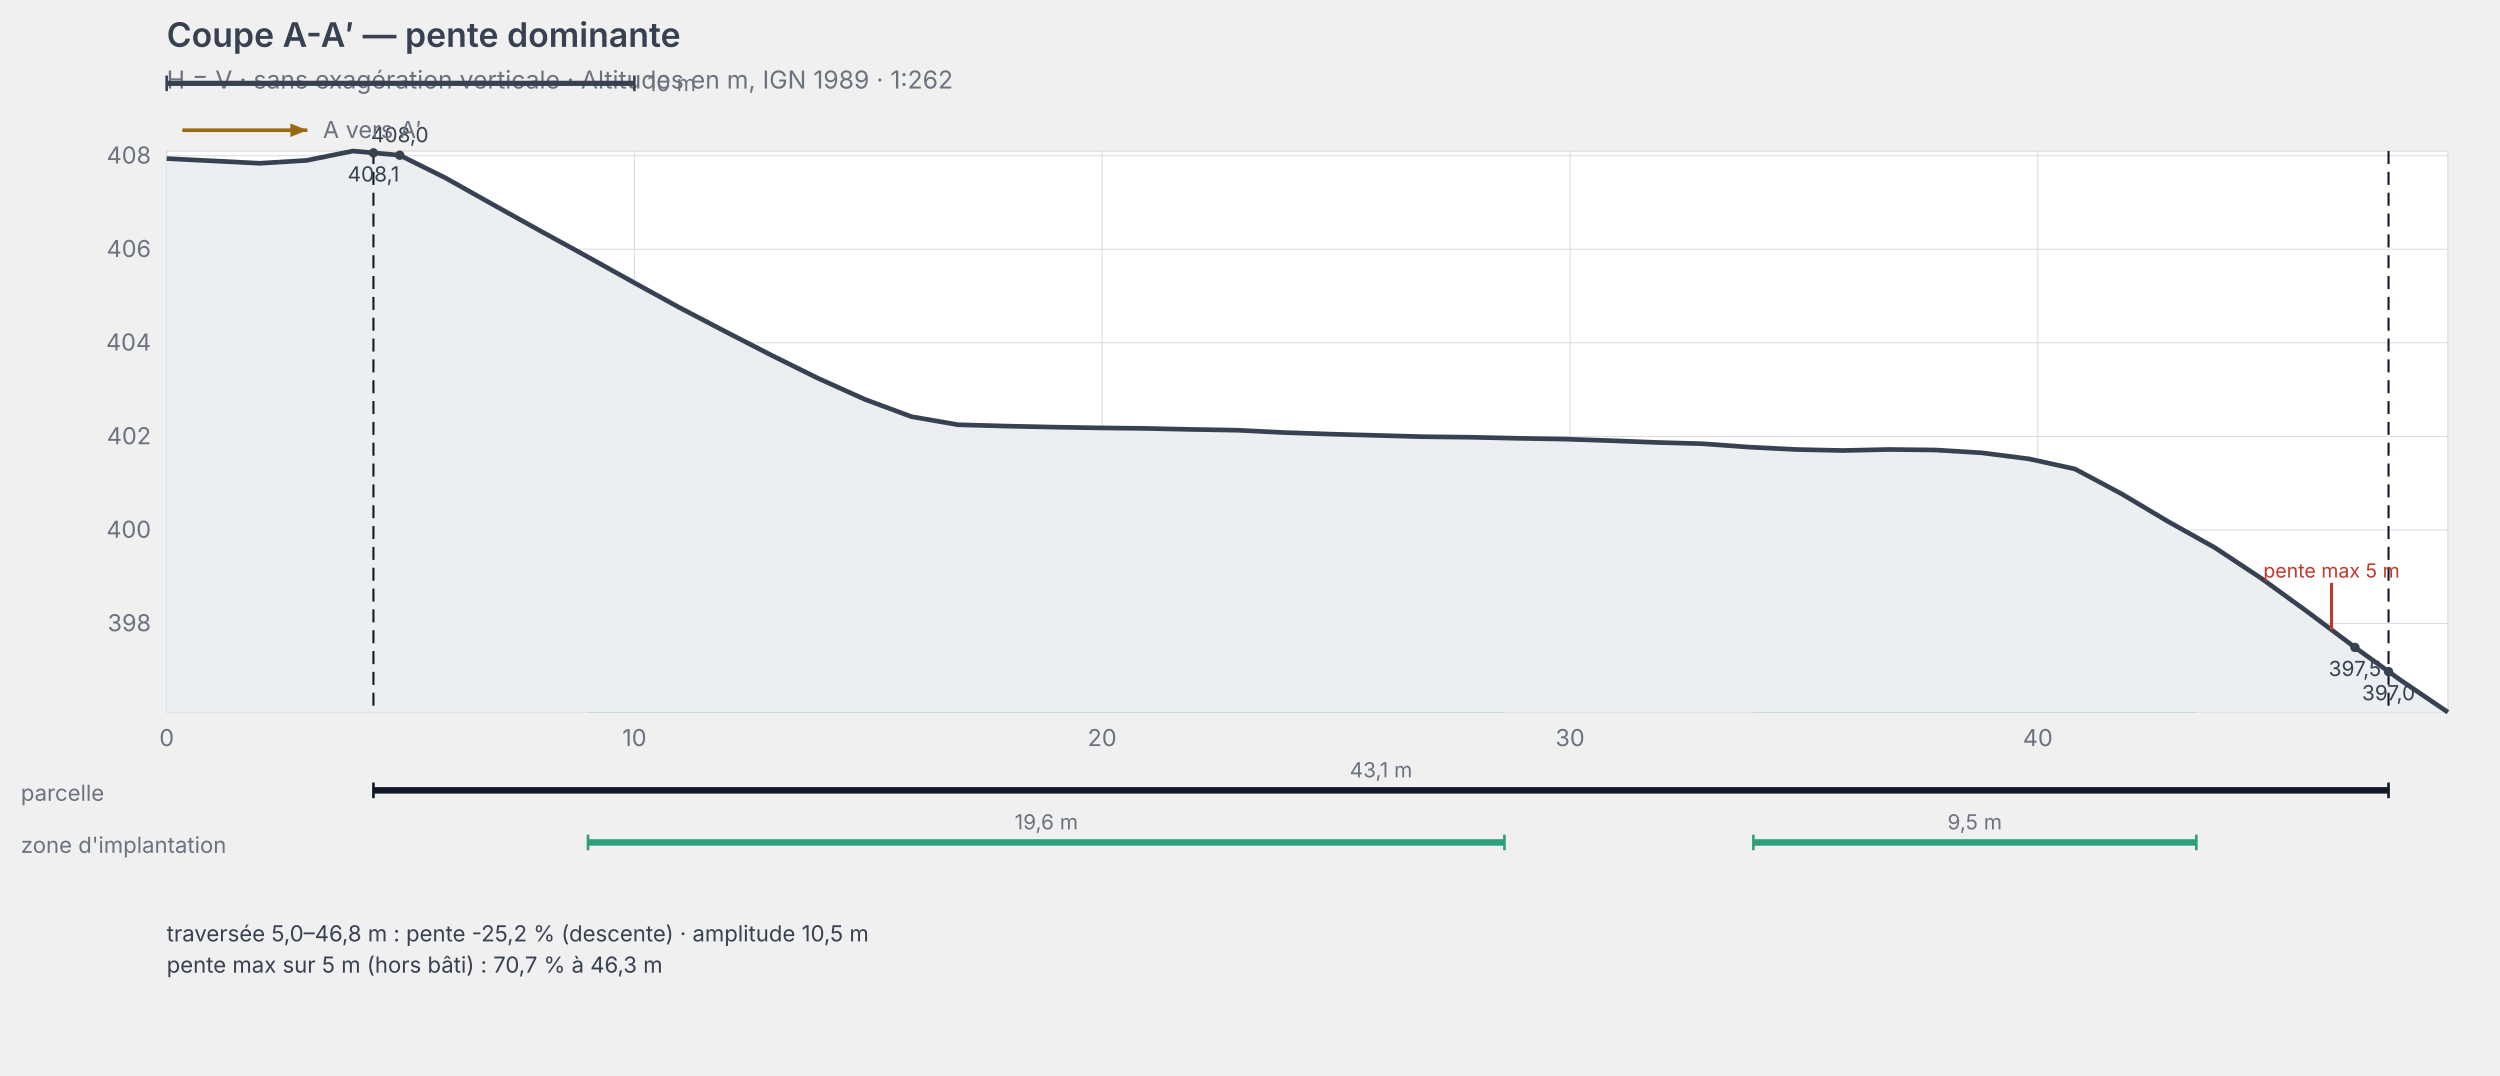
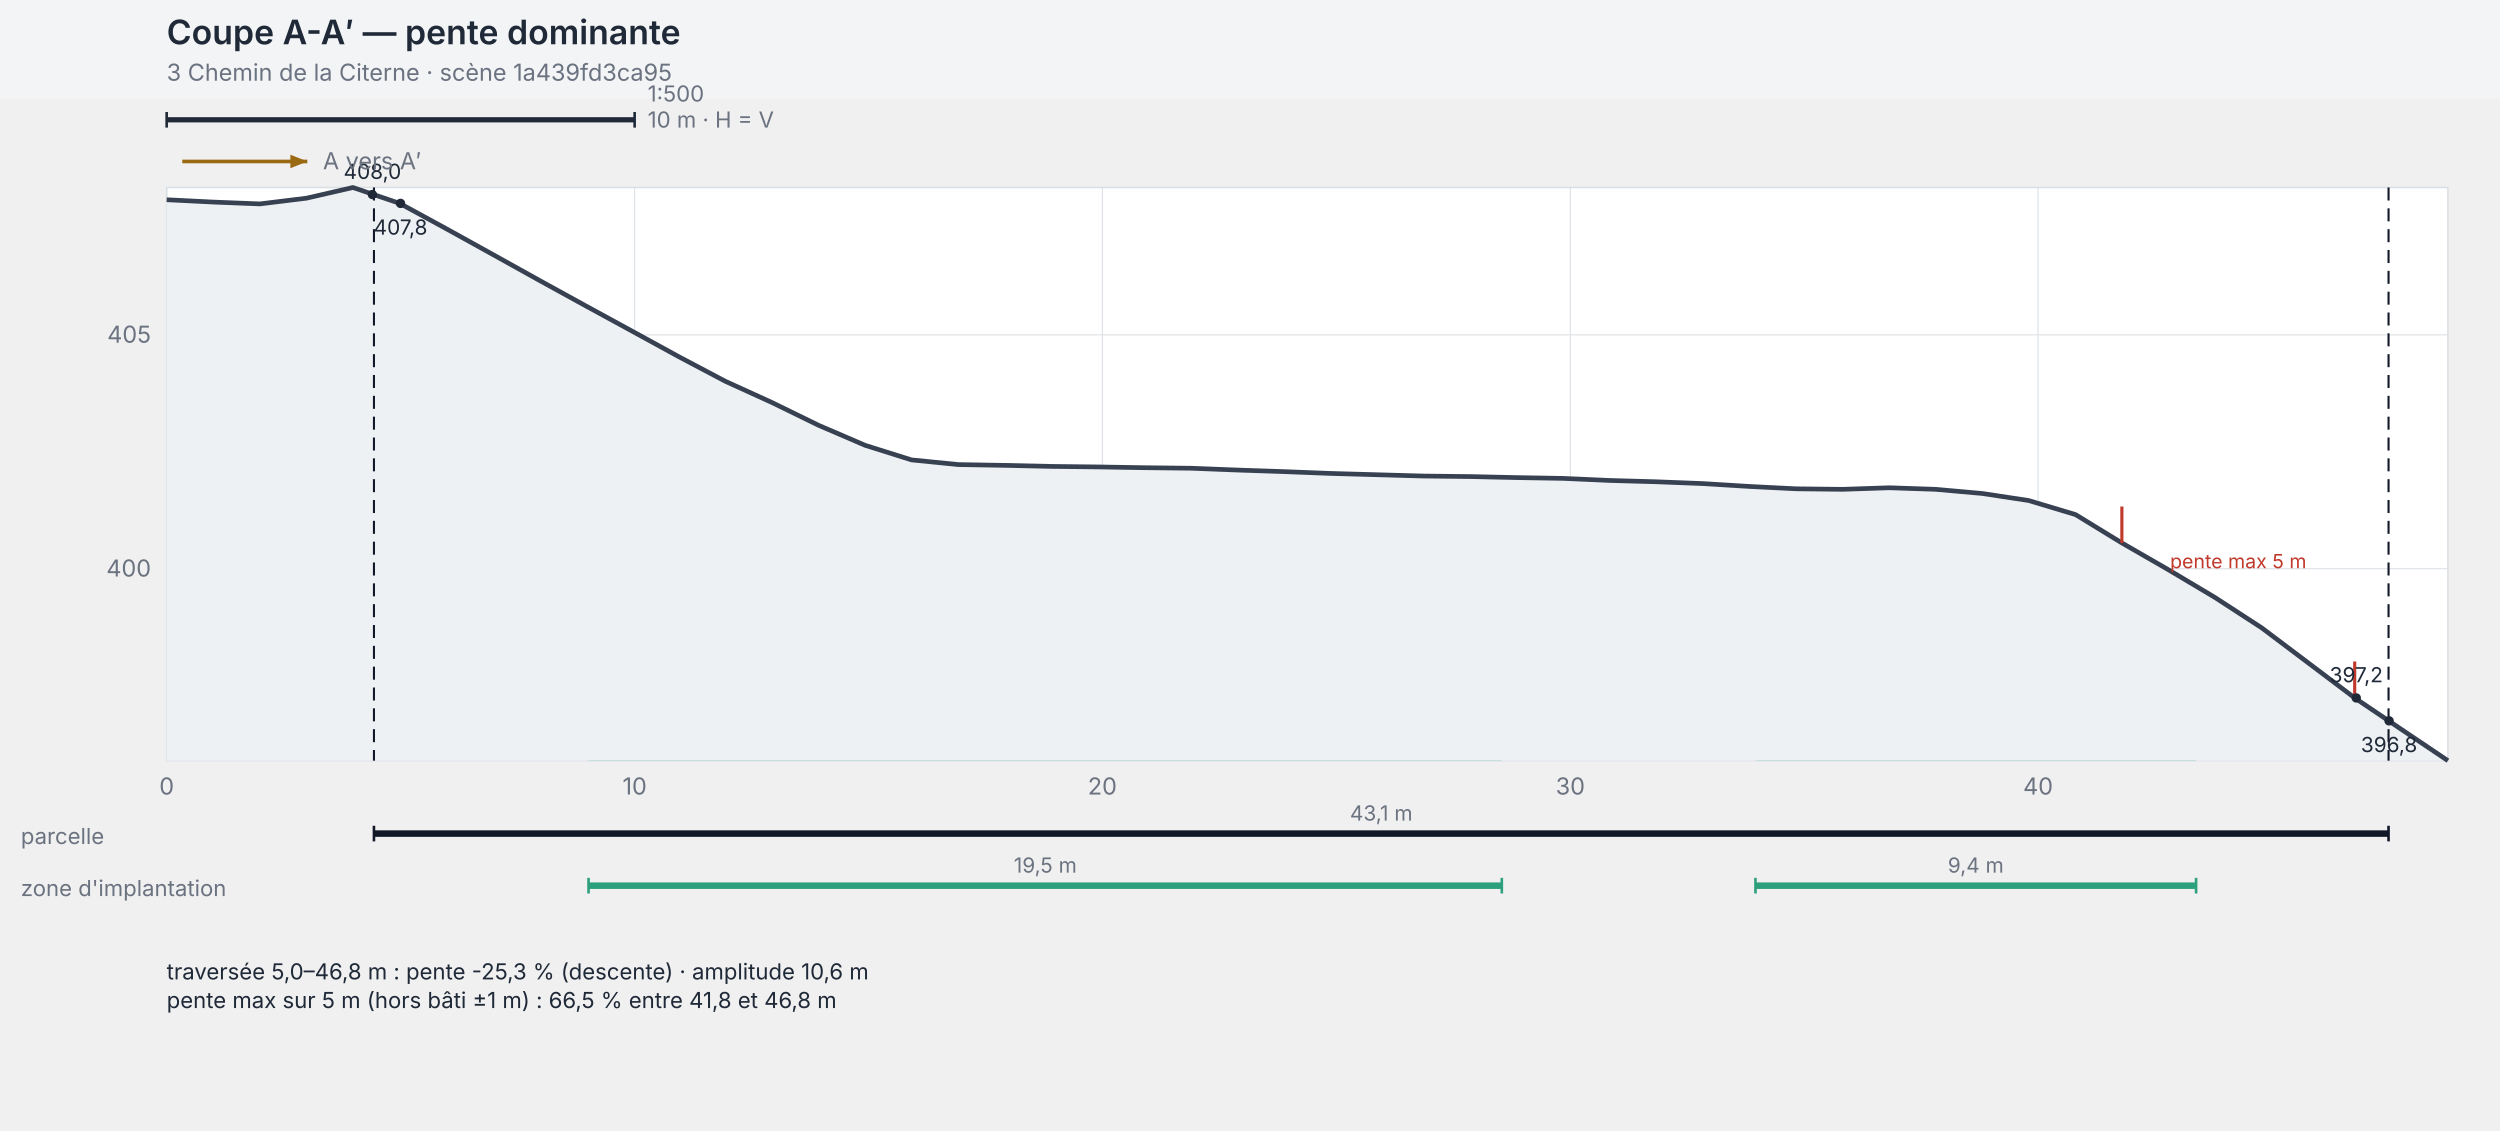
- <svg xmlns="http://www.w3.org/2000/svg" viewBox="0 0 960 413" width="960" height="413" role="img" aria-label="Coupe A-A′ — pente dominante" font-family="Inter, sans-serif" style="background:#fafbfc">
-   <rect x="64.0" y="58" width="876.0" height="215.5" fill="#ffffff" stroke="#d9dce0" stroke-width="0.5" />
-   <line x1="64.0" y1="58" x2="64.0" y2="273.5" stroke="#d9dce0" stroke-width="0.4" />
-   <text x="64.0" y="286.5" text-anchor="middle" font-size="9" fill="#6b7280">0</text>
-   <line x1="243.6" y1="58" x2="243.6" y2="273.5" stroke="#d9dce0" stroke-width="0.4" />
-   <text x="243.6" y="286.5" text-anchor="middle" font-size="9" fill="#6b7280">10</text>
-   <line x1="423.2" y1="58" x2="423.2" y2="273.5" stroke="#d9dce0" stroke-width="0.4" />
-   <text x="423.2" y="286.5" text-anchor="middle" font-size="9" fill="#6b7280">20</text>
-   <line x1="602.9" y1="58" x2="602.9" y2="273.5" stroke="#d9dce0" stroke-width="0.4" />
-   <text x="602.9" y="286.5" text-anchor="middle" font-size="9" fill="#6b7280">30</text>
-   <line x1="782.5" y1="58" x2="782.5" y2="273.5" stroke="#d9dce0" stroke-width="0.4" />
-   <text x="782.5" y="286.5" text-anchor="middle" font-size="9" fill="#6b7280">40</text>
-   <line x1="64.0" y1="239.4" x2="940.0" y2="239.4" stroke="#d9dce0" stroke-width="0.4" />
-   <text x="58.0" y="242.4" text-anchor="end" font-size="9" fill="#6b7280">398</text>
-   <line x1="64.0" y1="203.5" x2="940.0" y2="203.5" stroke="#d9dce0" stroke-width="0.4" />
-   <text x="58.0" y="206.5" text-anchor="end" font-size="9" fill="#6b7280">400</text>
-   <line x1="64.0" y1="167.6" x2="940.0" y2="167.6" stroke="#d9dce0" stroke-width="0.4" />
-   <text x="58.0" y="170.6" text-anchor="end" font-size="9" fill="#6b7280">402</text>
-   <line x1="64.0" y1="131.6" x2="940.0" y2="131.6" stroke="#d9dce0" stroke-width="0.4" />
-   <text x="58.0" y="134.6" text-anchor="end" font-size="9" fill="#6b7280">404</text>
-   <line x1="64.0" y1="95.7" x2="940.0" y2="95.7" stroke="#d9dce0" stroke-width="0.4" />
-   <text x="58.0" y="98.7" text-anchor="end" font-size="9" fill="#6b7280">406</text>
-   <line x1="64.0" y1="59.8" x2="940.0" y2="59.8" stroke="#d9dce0" stroke-width="0.4" />
-   <text x="58.0" y="62.8" text-anchor="end" font-size="9" fill="#6b7280">408</text>
-   <rect x="225.8" y="268.5" width="351.9" height="5" fill="#2c9f7c" fill-opacity="0.85" />
-   <rect x="673.3" y="268.5" width="170.1" height="5" fill="#2c9f7c" fill-opacity="0.85" />
-   <polygon points="64.0,60.9 82.0,61.8 99.7,62.7 117.7,61.6 135.5,58.0 153.5,59.6 171.2,68.4 189.2,78.5 207.0,88.4 224.9,98.2 242.7,108.1 260.7,118.0 278.5,127.3 296.4,136.5 314.2,145.3 332.2,153.4 350.0,160.0 367.9,163.1 385.7,163.6 403.7,164.0 421.4,164.3 439.4,164.5 457.4,164.9 475.1,165.2 493.1,166.1 510.9,166.7 528.9,167.2 546.6,167.7 564.6,167.9 582.4,168.3 600.3,168.6 618.1,169.2 636.1,169.9 653.9,170.4 671.8,171.7 689.6,172.6 707.6,173.0 725.4,172.6 743.3,172.8 761.1,173.9 779.1,176.2 796.8,180.1 814.8,189.7 832.6,200.3 850.5,210.3 868.5,222.2 886.3,235.1 904.3,248.6 922.0,261.3 940.0,273.5 940.0,273.5 64.0,273.5" fill="#eceff2" stroke="none" />
-   <polyline points="64.0,60.9 82.0,61.8 99.7,62.7 117.7,61.6 135.5,58.0 153.5,59.6 171.2,68.4 189.2,78.5 207.0,88.4 224.9,98.2 242.7,108.1 260.7,118.0 278.5,127.3 296.4,136.5 314.2,145.3 332.2,153.4 350.0,160.0 367.9,163.1 385.7,163.6 403.7,164.0 421.4,164.3 439.4,164.5 457.4,164.9 475.1,165.2 493.1,166.1 510.9,166.7 528.9,167.2 546.6,167.7 564.6,167.9 582.4,168.3 600.3,168.6 618.1,169.2 636.1,169.9 653.9,170.4 671.8,171.7 689.6,172.6 707.6,173.0 725.4,172.6 743.3,172.8 761.1,173.9 779.1,176.2 796.8,180.1 814.8,189.7 832.6,200.3 850.5,210.3 868.5,222.2 886.3,235.1 904.3,248.6 922.0,261.3 940.0,273.5" fill="none" stroke="#374151" stroke-width="1.8" />
-   <line x1="143.4" y1="58" x2="143.4" y2="273.5" stroke="#111827" stroke-width="0.8" stroke-dasharray="5 3" />
-   <line x1="917.2" y1="58" x2="917.2" y2="273.5" stroke="#111827" stroke-width="0.8" stroke-dasharray="5 3" />
-   <circle cx="143.4" cy="58.7" r="1.8" fill="#374151" />
-   <text x="143.4" y="69.7" text-anchor="middle" font-size="8" fill="#374151">408,1</text>
-   <circle cx="917.2" cy="257.9" r="1.8" fill="#374151" />
-   <text x="917.2" y="268.9" text-anchor="middle" font-size="8" fill="#374151">397,0</text>
-   <circle cx="153.5" cy="59.6" r="1.8" fill="#374151" />
-   <text x="153.5" y="54.6" text-anchor="middle" font-size="8" fill="#374151">408,0</text>
-   <circle cx="904.3" cy="248.6" r="1.8" fill="#374151" />
-   <text x="904.3" y="259.6" text-anchor="middle" font-size="8" fill="#374151">397,5</text>
-   <line x1="70.0" y1="50.0" x2="118.0" y2="50.0" stroke="#9a6a12" stroke-width="1.4" />
-   <polygon points="118.0,50.0 111.5,52.6 111.5,47.4" fill="#9a6a12" />
-   <text x="124.0" y="53.0" font-size="9" fill="#6b7280">A vers A′</text>
-   <text x="64" y="18" font-size="13" font-weight="600" fill="#374151">Coupe A-A′ — pente dominante</text>
-   <text x="64" y="34" font-size="9.5" fill="#6b7280">H = V · sans exagération verticale · Altitudes en m, IGN 1989 · 1:262</text>
-   <line x1="64.0" y1="32.0" x2="243.6" y2="32.0" stroke="#374151" stroke-width="2" />
-   <line x1="64.0" y1="29.0" x2="64.0" y2="35.0" stroke="#374151" stroke-width="1" />
-   <line x1="243.6" y1="29.0" x2="243.6" y2="35.0" stroke="#374151" stroke-width="1" />
-   <text x="248.6" y="35.0" font-size="8.5" fill="#6b7280">10 m</text>
-   <text x="8" y="307.5" font-size="8.5" fill="#6b7280">parcelle</text>
-   <line x1="143.4" y1="303.5" x2="917.2" y2="303.5" stroke="#111827" stroke-width="2.5" />
-   <line x1="143.4" y1="300.5" x2="143.4" y2="306.5" stroke="#111827" stroke-width="1" />
-   <line x1="917.2" y1="300.5" x2="917.2" y2="306.5" stroke="#111827" stroke-width="1" />
-   <text x="530.3" y="298.5" text-anchor="middle" font-size="8" fill="#6b7280">43,1 m</text>
-   <text x="8" y="327.5" font-size="8.5" fill="#6b7280">zone d'implantation</text>
-   <line x1="225.8" y1="323.5" x2="577.7" y2="323.5" stroke="#2c9f7c" stroke-width="2.5" />
-   <line x1="225.8" y1="320.5" x2="225.8" y2="326.5" stroke="#2c9f7c" stroke-width="1" />
-   <line x1="577.7" y1="320.5" x2="577.7" y2="326.5" stroke="#2c9f7c" stroke-width="1" />
-   <text x="401.8" y="318.5" text-anchor="middle" font-size="8" fill="#6b7280">19,6 m</text>
-   <line x1="673.3" y1="323.5" x2="843.4" y2="323.5" stroke="#2c9f7c" stroke-width="2.5" />
-   <line x1="673.3" y1="320.5" x2="673.3" y2="326.5" stroke="#2c9f7c" stroke-width="1" />
-   <line x1="843.4" y1="320.5" x2="843.4" y2="326.5" stroke="#2c9f7c" stroke-width="1" />
-   <text x="758.3" y="318.5" text-anchor="middle" font-size="8" fill="#6b7280">9,5 m</text>
-   <line x1="895.3" y1="241.8" x2="895.3" y2="223.8" stroke="#c0392b" stroke-width="1.2" />
-   <text x="895.3" y="221.8" text-anchor="middle" font-size="7.5" fill="#c0392b">pente max 5 m</text>
-   <text x="64" y="361.5" font-size="8.5" fill="#374151">traversée 5,0–46,8 m : pente -25,2 % (descente) · amplitude 10,5 m</text>
-   <text x="64" y="373.5" font-size="8.5" fill="#374151">pente max sur 5 m (hors bâti) : 70,7 % à 46,3 m</text>
+ <svg xmlns="http://www.w3.org/2000/svg" viewBox="0 0 960 434" width="960" height="434" role="img" aria-label="Coupe A-A′ — pente dominante" font-family="Inter, Helvetica, Arial, sans-serif" style="background:#ffffff">
+   <rect x="0" y="0" width="960" height="38" fill="#f3f4f6" />
+   <text x="64" y="17" font-size="13" font-weight="600" fill="#1f2937">Coupe A-A′ — pente dominante</text>
+   <text x="64" y="31" font-size="9" fill="#6b7280">3 Chemin de la Citerne · scène 1a439fd3ca95</text>
+   <rect x="64.0" y="72" width="876.0" height="220.1" fill="#ffffff" stroke="#dadfe4" stroke-width="0.6" />
+   <line x1="64.0" y1="72" x2="64.0" y2="292.1" stroke="#dadfe4" stroke-width="0.4" />
+   <text x="64.0" y="305.1" text-anchor="middle" font-size="9" fill="#6b7280">0</text>
+   <line x1="243.7" y1="72" x2="243.7" y2="292.1" stroke="#dadfe4" stroke-width="0.4" />
+   <text x="243.7" y="305.1" text-anchor="middle" font-size="9" fill="#6b7280">10</text>
+   <line x1="423.3" y1="72" x2="423.3" y2="292.1" stroke="#dadfe4" stroke-width="0.4" />
+   <text x="423.3" y="305.1" text-anchor="middle" font-size="9" fill="#6b7280">20</text>
+   <line x1="603.0" y1="72" x2="603.0" y2="292.1" stroke="#dadfe4" stroke-width="0.4" />
+   <text x="603.0" y="305.1" text-anchor="middle" font-size="9" fill="#6b7280">30</text>
+   <line x1="782.6" y1="72" x2="782.6" y2="292.1" stroke="#dadfe4" stroke-width="0.4" />
+   <text x="782.6" y="305.1" text-anchor="middle" font-size="9" fill="#6b7280">40</text>
+   <line x1="64.0" y1="218.4" x2="940.0" y2="218.4" stroke="#dadfe4" stroke-width="0.4" />
+   <text x="58.0" y="221.4" text-anchor="end" font-size="9" fill="#6b7280">400</text>
+   <line x1="64.0" y1="128.6" x2="940.0" y2="128.6" stroke="#dadfe4" stroke-width="0.4" />
+   <text x="58.0" y="131.6" text-anchor="end" font-size="9" fill="#6b7280">405</text>
+   <rect x="226.0" y="287.1" width="350.7" height="5" fill="#2c9f7c" fill-opacity="0.85" />
+   <rect x="674.1" y="287.1" width="169.2" height="5" fill="#2c9f7c" fill-opacity="0.85" />
+   <polygon points="64.0,76.7 82.0,77.6 99.8,78.3 117.7,76.1 135.5,72.0 153.5,78.1 171.3,87.8 189.2,97.7 207.0,107.6 225.0,117.5 242.8,127.2 260.7,137.0 278.5,146.4 296.5,154.6 314.3,163.3 332.2,171.0 350.0,176.6 368.0,178.4 385.8,178.7 403.7,179.1 421.5,179.3 439.5,179.6 457.3,179.8 475.2,180.5 493.0,181.1 511.0,181.8 528.8,182.3 546.7,182.8 564.5,183.0 582.5,183.4 600.3,183.7 618.2,184.5 636.0,185.0 654.0,185.7 671.8,186.8 689.7,187.7 707.5,187.9 725.5,187.3 743.3,187.9 761.2,189.5 779.0,192.2 797.0,197.6 814.8,208.5 832.7,218.8 850.5,229.4 868.5,241.1 886.3,254.5 904.2,268.0 922.0,280.0 940.0,292.1 940.0,292.1 64.0,292.1" fill="#eef1f4" stroke="none" />
+   <polyline points="64.0,76.7 82.0,77.6 99.8,78.3 117.7,76.1 135.5,72.0 153.5,78.1 171.3,87.8 189.2,97.7 207.0,107.6 225.0,117.5 242.8,127.2 260.7,137.0 278.5,146.4 296.5,154.6 314.3,163.3 332.2,171.0 350.0,176.6 368.0,178.4 385.8,178.7 403.7,179.1 421.5,179.3 439.5,179.6 457.3,179.8 475.2,180.5 493.0,181.1 511.0,181.8 528.8,182.3 546.7,182.8 564.5,183.0 582.5,183.4 600.3,183.7 618.2,184.5 636.0,185.0 654.0,185.7 671.8,186.8 689.7,187.7 707.5,187.9 725.5,187.3 743.3,187.9 761.2,189.5 779.0,192.2 797.0,197.6 814.8,208.5 832.7,218.8 850.5,229.4 868.5,241.1 886.3,254.5 904.2,268.0 922.0,280.0 940.0,292.1" fill="none" stroke="#374151" stroke-width="1.8" />
+   <line x1="143.6" y1="72" x2="143.6" y2="292.1" stroke="#111827" stroke-width="0.8" stroke-dasharray="5 3" />
+   <line x1="917.2" y1="72" x2="917.2" y2="292.1" stroke="#111827" stroke-width="0.8" stroke-dasharray="5 3" />
+   <line x1="814.8" y1="208.5" x2="814.8" y2="194.5" stroke="#c0392b" stroke-width="1.2" />
+   <line x1="904.2" y1="268.0" x2="904.2" y2="254.0" stroke="#c0392b" stroke-width="1.2" />
+   <text x="859.5" y="218.2" text-anchor="middle" font-size="7.5" fill="#c0392b">pente max 5 m</text>
+   <circle cx="143.0" cy="74.7" r="1.8" fill="#1f2937" />
+   <text x="143.0" y="68.7" text-anchor="middle" font-size="8" fill="#1f2937">408,0</text>
+   <circle cx="153.8" cy="78.1" r="1.8" fill="#1f2937" />
+   <text x="153.8" y="90.1" text-anchor="middle" font-size="8" fill="#1f2937">407,8</text>
+   <circle cx="904.8" cy="268.0" r="1.8" fill="#1f2937" />
+   <text x="904.8" y="262.0" text-anchor="middle" font-size="8" fill="#1f2937">397,2</text>
+   <circle cx="917.4" cy="276.8" r="1.8" fill="#1f2937" />
+   <text x="917.4" y="288.8" text-anchor="middle" font-size="8" fill="#1f2937">396,8</text>
+   <line x1="70.0" y1="62.0" x2="118.0" y2="62.0" stroke="#9a6a12" stroke-width="1.4" />
+   <polygon points="118.0,62.0 111.5,64.6 111.5,59.4" fill="#9a6a12" />
+   <text x="124.0" y="65.0" font-size="9" fill="#6b7280">A vers A′</text>
+   <line x1="64.0" y1="46.0" x2="243.7" y2="46.0" stroke="#1f2937" stroke-width="2" />
+   <line x1="64.0" y1="43.0" x2="64.0" y2="49.0" stroke="#1f2937" stroke-width="1" />
+   <line x1="243.7" y1="43.0" x2="243.7" y2="49.0" stroke="#1f2937" stroke-width="1" />
+   <text x="248.7" y="49.0" font-size="8.5" fill="#6b7280">10 m · H = V</text>
+   <text x="248.7" y="39.0" font-size="8.5" fill="#6b7280">1:500</text>
+   <text x="8" y="324.1" font-size="8.5" fill="#6b7280">parcelle</text>
+   <line x1="143.6" y1="320.1" x2="917.2" y2="320.1" stroke="#111827" stroke-width="2.5" />
+   <line x1="143.6" y1="317.1" x2="143.6" y2="323.1" stroke="#111827" stroke-width="1" />
+   <line x1="917.2" y1="317.1" x2="917.2" y2="323.1" stroke="#111827" stroke-width="1" />
+   <text x="530.4" y="315.1" text-anchor="middle" font-size="8" fill="#6b7280">43,1 m</text>
+   <text x="8" y="344.1" font-size="8.5" fill="#6b7280">zone d'implantation</text>
+   <line x1="226.0" y1="340.1" x2="576.7" y2="340.1" stroke="#2c9f7c" stroke-width="2.5" />
+   <line x1="226.0" y1="337.1" x2="226.0" y2="343.1" stroke="#2c9f7c" stroke-width="1" />
+   <line x1="576.7" y1="337.1" x2="576.7" y2="343.1" stroke="#2c9f7c" stroke-width="1" />
+   <text x="401.4" y="335.1" text-anchor="middle" font-size="8" fill="#6b7280">19,5 m</text>
+   <line x1="674.1" y1="340.1" x2="843.3" y2="340.1" stroke="#2c9f7c" stroke-width="2.5" />
+   <line x1="674.1" y1="337.1" x2="674.1" y2="343.1" stroke="#2c9f7c" stroke-width="1" />
+   <line x1="843.3" y1="337.1" x2="843.3" y2="343.1" stroke="#2c9f7c" stroke-width="1" />
+   <text x="758.7" y="335.1" text-anchor="middle" font-size="8" fill="#6b7280">9,4 m</text>
+   <text x="64" y="376.1" font-size="8.5" fill="#1f2937">traversée 5,0–46,8 m : pente -25,3 % (descente) · amplitude 10,6 m</text>
+   <text x="64" y="387.1" font-size="8.5" fill="#1f2937">pente max sur 5 m (hors bâti ±1 m) : 66,5 % entre 41,8 et 46,8 m</text>
</svg>
